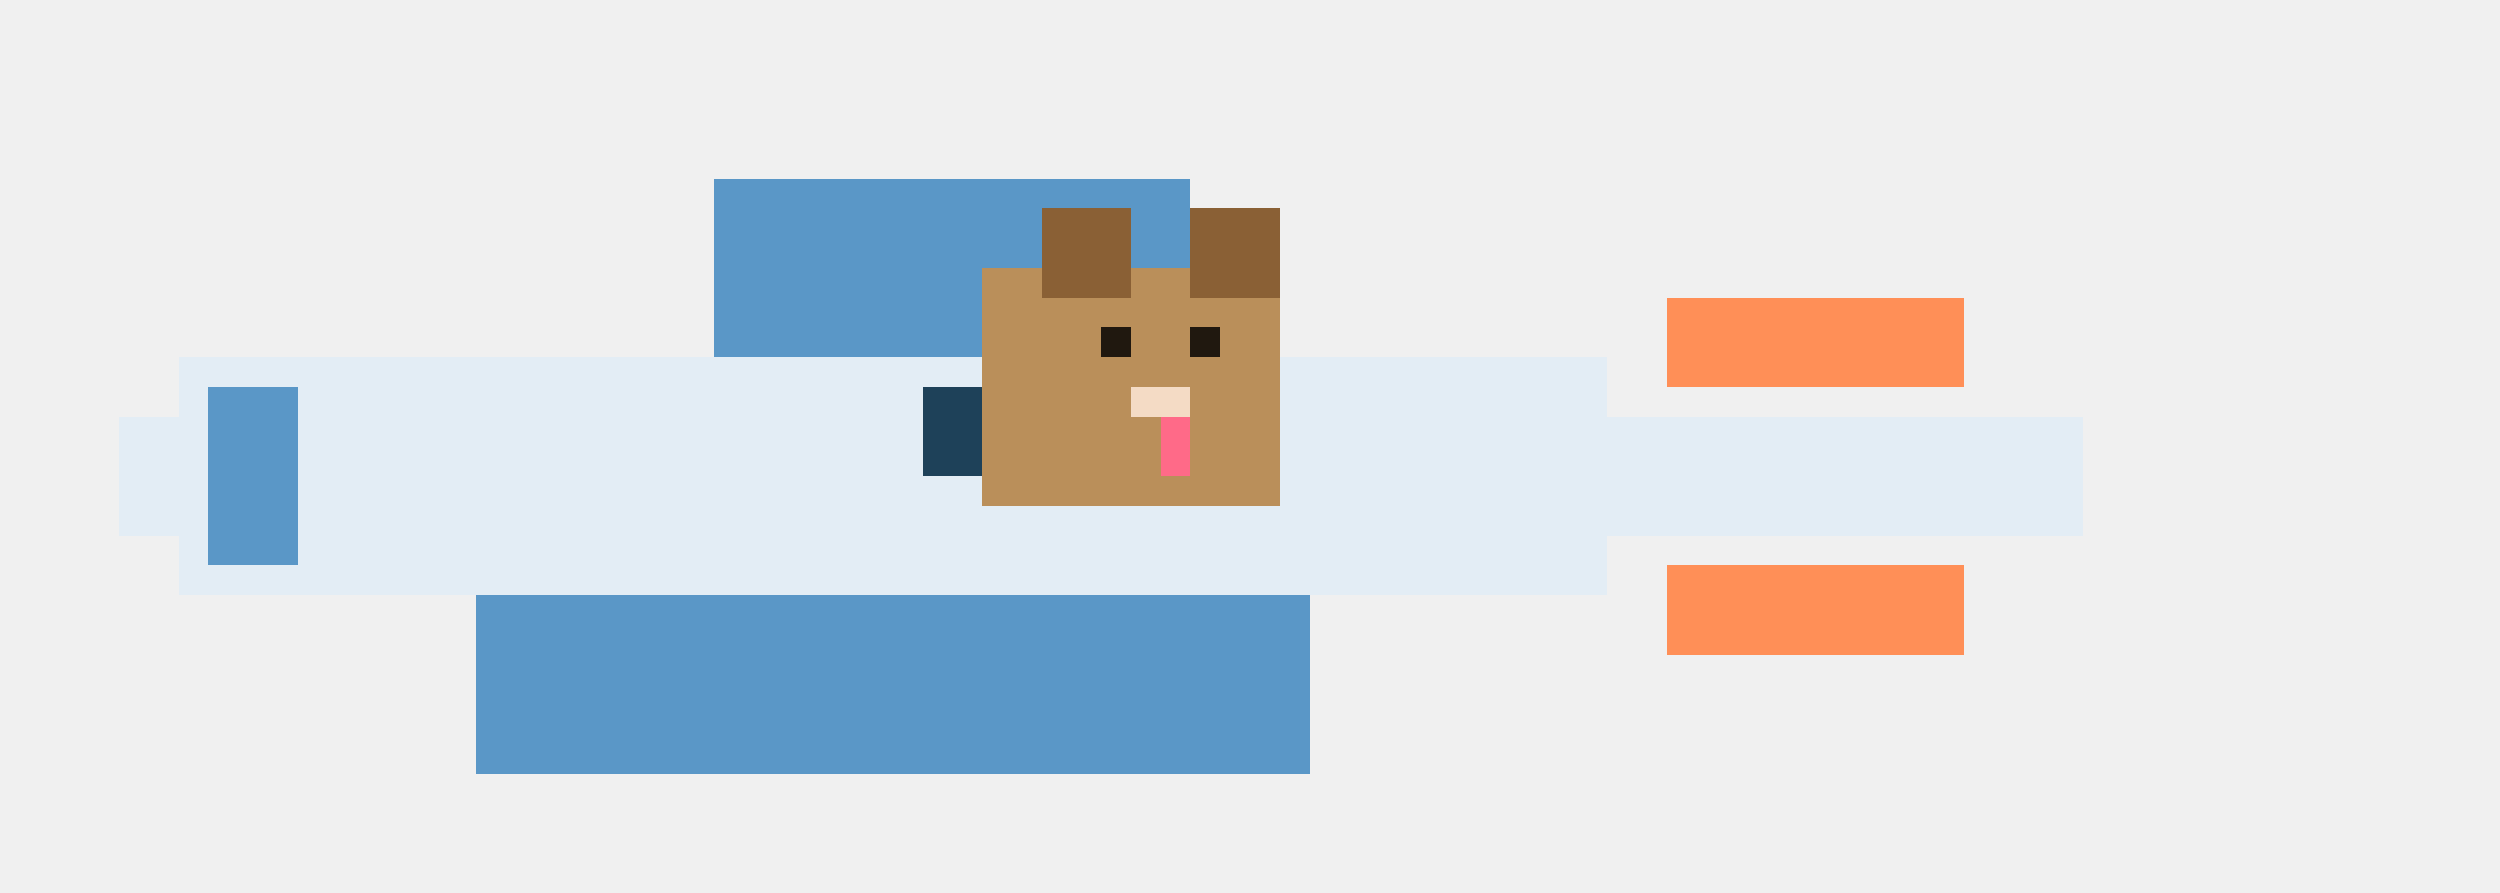
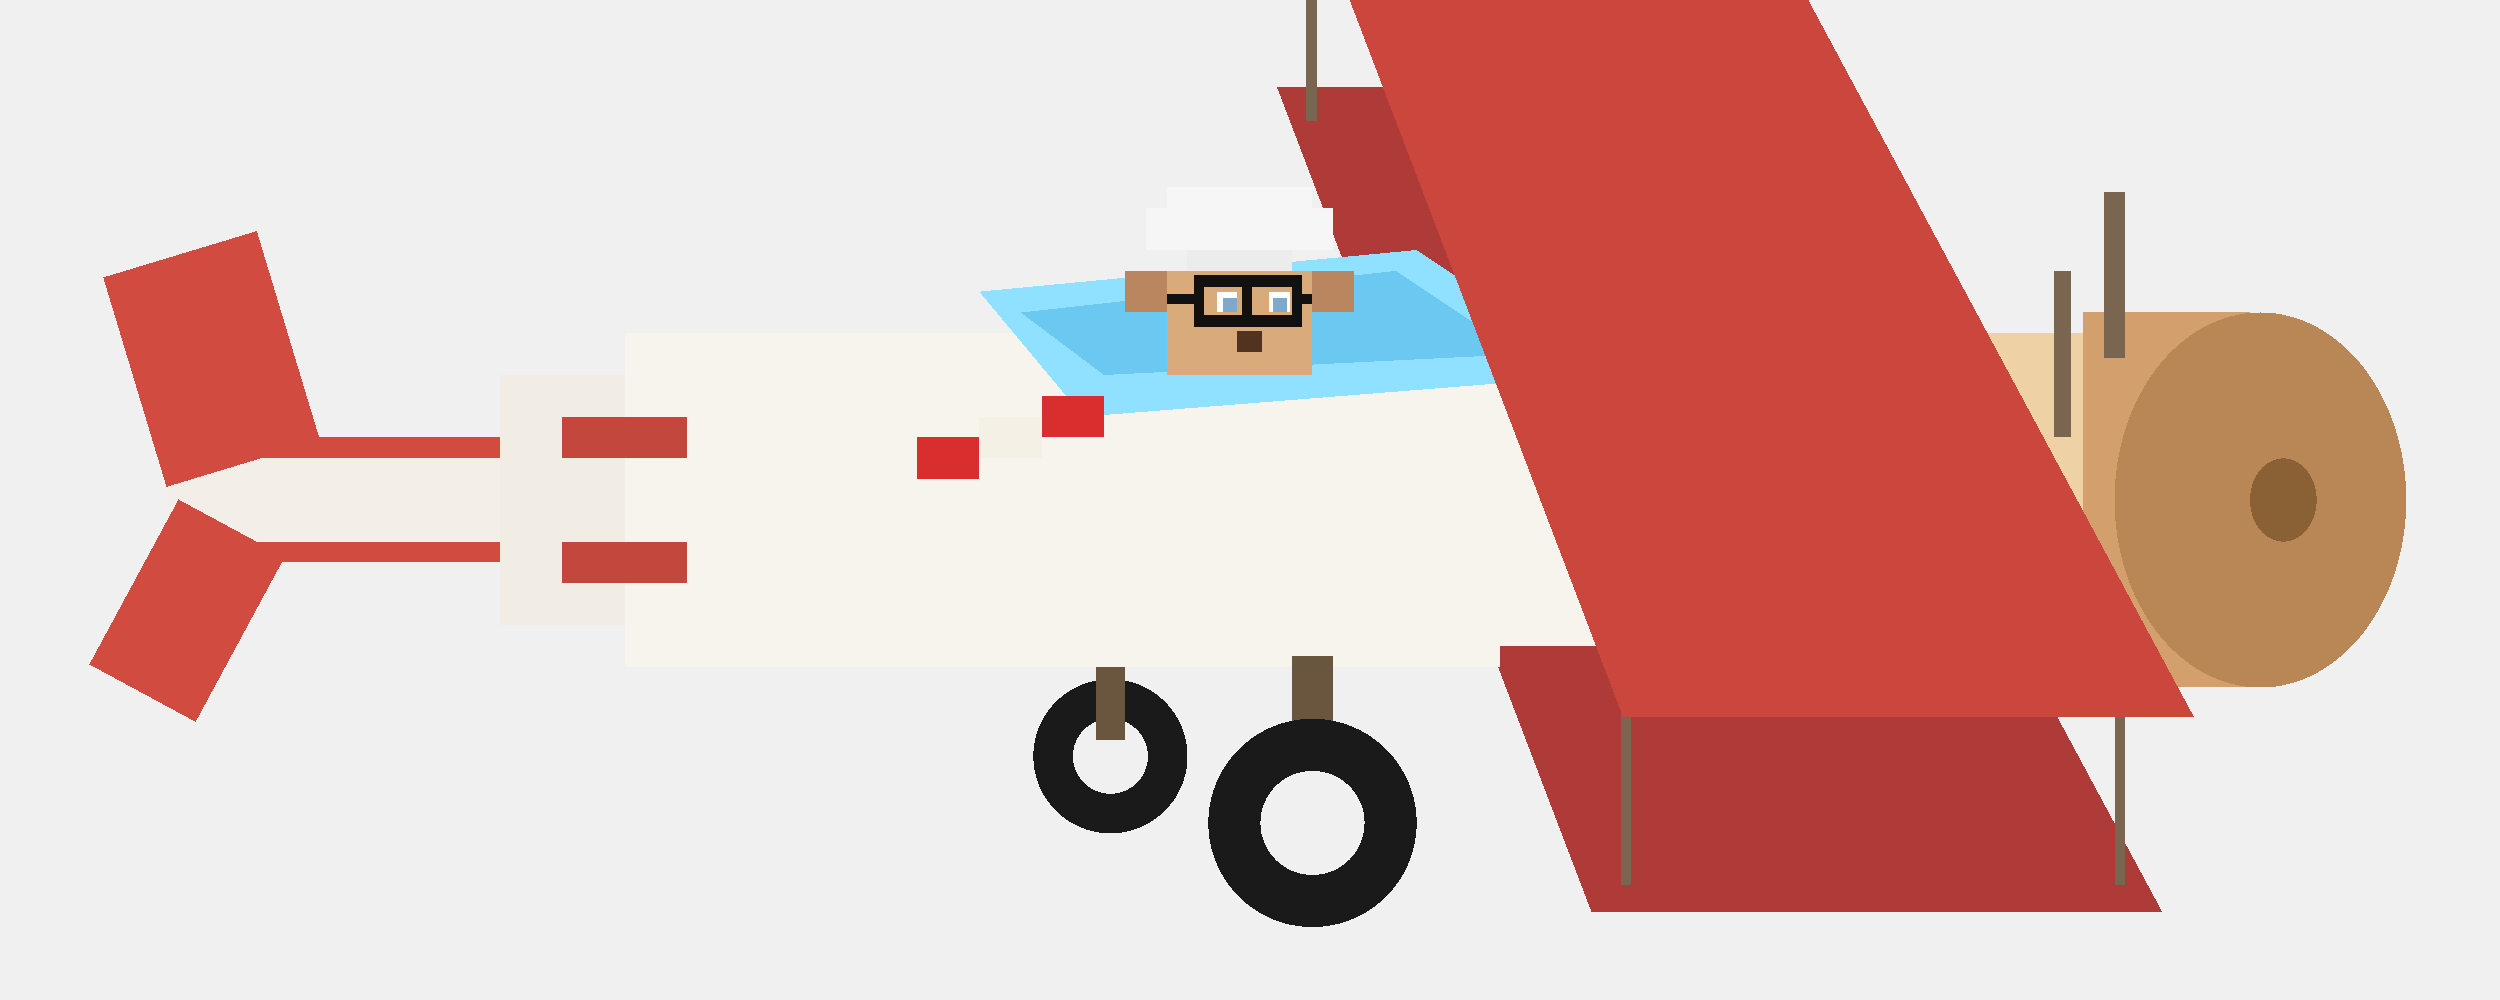
- <svg xmlns="http://www.w3.org/2000/svg" viewBox="0 0 84 30" shape-rendering="crispEdges">
-   <rect width="84" height="30" fill="none" />
-   <rect x="6" y="12" width="48" height="8" fill="#e3edf5" />
-   <rect x="50" y="14" width="20" height="4" fill="#e3edf5" />
-   <rect x="4" y="14" width="8" height="4" fill="#e3edf5" />
-   <rect x="24" y="6" width="16" height="6" fill="#5a97c7" />
-   <rect x="16" y="20" width="28" height="6" fill="#5a97c7" />
-   <rect x="56" y="10" width="10" height="3" fill="#ff8f57" />
-   <rect x="56" y="19" width="10" height="3" fill="#ff8f57" />
-   <rect x="7" y="13" width="3" height="6" fill="#5a97c7" />
-   <rect x="31" y="13" width="9" height="3" fill="#1e4159" />
-   <rect x="33" y="9" width="10" height="8" fill="#ba8f5a" />
-   <rect x="35" y="7" width="3" height="3" fill="#8a6035" />
-   <rect x="40" y="7" width="3" height="3" fill="#8a6035" />
-   <rect x="37" y="11" width="1" height="1" fill="#20180f" />
-   <rect x="40" y="11" width="1" height="1" fill="#20180f" />
-   <rect x="38" y="13" width="2" height="1" fill="#f4dbc5" />
-   <rect x="39" y="14" width="1" height="2" fill="#ff6a88" />
+ <svg xmlns="http://www.w3.org/2000/svg" version="1.1" id="Layer_1" shape-rendering="crispEdges" x="0px" y="0px" viewBox="0 0 120 48" style="enable-background:new 0 0 120 48;" xml:space="preserve">
+   <style type="text/css">
+ 	.st0{fill:#AF3B38;}
+ 	.st1{fill:#7A6550;}
+ 	.st2{fill:#1A1A1A;}
+ 	.st3{fill:#F0F0F0;}
+ 	.st4{fill:#6A563E;}
+ 	.st5{fill:none;}
+ 	.st6{fill:#F3EFE8;}
+ 	.st7{fill:#D24B40;}
+ 	.st8{fill:#F1EDE5;}
+ 	.st9{fill:#F7F4EE;}
+ 	.st10{fill:#EED2A6;}
+ 	.st11{fill:#D3A06D;}
+ 	.st12{fill:#9C7747;}
+ 	.st13{fill:#C4473D;}
+ 	.st14{fill:#8FE1FF;}
+ 	.st15{fill:#6BC8F0;}
+ 	.st16{fill:#D92E2E;}
+ 	.st17{fill:#F4F0E6;}
+ 	.st18{fill:#B98755;}
+ 	.st19{fill:#F6F6F6;}
+ 	.st20{fill:#ECECEC;}
+ 	.st21{fill:#B9865F;}
+ 	.st22{fill:#D9AA7A;}
+ 	.st23{fill:#111111;}
+ 	.st24{fill:#FFFFFF;}
+ 	.st25{fill:#52331F;}
+ 	.st26{fill:#7EA8CC;}
+ 	.st27{fill:#CB473D;}
+ 	.st28{fill:#8A6035;}
+ </style>
+   <polygon class="st0" points="103.8,43.8 82.5,4.2 61.3,4.2 76.4,43.8 " />
+   <rect x="62.7" y="-5.2" class="st1" width="0.5" height="11" />
+   <g>
+     <g>
+       <circle class="st2" cx="53.3" cy="36.3" r="3.7" />
+       <circle class="st3" cx="53.3" cy="36.3" r="1.8" />
+     </g>
+     <rect x="52.6" y="31.4" class="st4" width="1.4" height="4.1" />
+   </g>
+   <rect class="st5" width="120" height="48" />
+   <rect x="8" y="22" class="st6" width="25" height="4" />
+   <rect x="7.6" y="21" class="st7" width="18" height="1" />
+   <rect x="7.6" y="26" class="st7" width="18" height="1" />
+   <rect x="4.5" y="26.4" transform="matrix(0.4755 -0.8797 0.8797 0.4755 -21.0762 23.2971)" class="st7" width="9" height="5.8" />
+   <rect x="6.3" y="12" transform="matrix(0.9573 -0.2892 0.2892 0.9573 -4.5467 3.6517)" class="st7" width="7.7" height="10.5" />
+   <rect x="24" y="18" class="st8" width="50" height="12" />
+   <rect x="30" y="16" class="st9" width="42" height="16" />
+   <rect x="72" y="17" class="st9" width="18" height="14" />
+   <rect x="90" y="16" class="st10" width="10" height="16" />
+   <rect x="100" y="15" class="st11" width="8" height="18" />
+   <rect x="108" y="18" class="st12" width="5" height="12" />
+   <rect x="27" y="20" class="st13" width="6" height="2" />
+   <rect x="27" y="26" class="st13" width="6" height="2" />
+   <rect x="89" y="14" class="st1" width="2" height="8" />
+   <rect x="98.6" y="13" class="st1" width="0.8" height="8" />
+   <rect x="101" y="9.2" class="st1" width="1" height="8" />
+   <g>
+     <rect x="62" y="31.5" class="st4" width="2" height="7" />
+     <g>
+       <circle class="st2" cx="63" cy="39.5" r="5" />
+       <circle class="st3" cx="63" cy="39.5" r="2.5" />
+     </g>
+   </g>
+   <polygon class="st14" points="47,14 68,12 77,18 52,20 " />
+   <polygon class="st15" points="49,15 67,13 73,17 53,18 " />
+   <rect x="50" y="19" class="st16" width="3" height="2" />
+   <rect x="47" y="20" class="st17" width="3" height="2" />
+   <rect x="44" y="21" class="st16" width="3" height="2" />
+   <ellipse class="st18" cx="108.5" cy="24" rx="7" ry="9" />
+   <g>
+     <g>
+       <rect x="56" y="9" class="st19" width="7" height="1" />
+       <rect x="55" y="10" class="st19" width="9" height="2" />
+       <rect x="57" y="12" class="st20" width="5" height="1" />
+       <rect x="54" y="13" class="st21" width="2" height="2" />
+       <rect x="63" y="13" class="st21" width="2" height="2" />
+       <rect x="56" y="13" class="st22" width="7" height="5" />
+     </g>
+     <rect x="57.3" y="15.1" class="st23" width="5.2" height="0.6" />
+     <rect x="58.4" y="14" class="st24" width="1" height="1" />
+     <rect x="60.9" y="14" class="st24" width="1" height="1" />
+     <rect x="59.4" y="15.9" class="st25" width="1.2" height="1" />
+     <rect x="57.3" y="13.2" class="st23" width="5.2" height="0.6" />
+     <rect x="62" y="13.8" class="st23" width="0.5" height="1.4" />
+     <rect x="57.3" y="13.7" class="st23" width="0.5" height="1.4" />
+     <rect x="59.6" y="13.8" class="st23" width="0.5" height="1.4" />
+     <rect x="56" y="14.1" class="st23" width="1.3" height="0.5" />
+     <rect x="62.5" y="14.1" class="st23" width="0.5" height="0.5" />
+     <rect x="58.7" y="14.3" class="st26" width="0.7" height="0.7" />
+     <rect x="61.1" y="14.3" class="st26" width="0.7" height="0.7" />
+   </g>
+   <rect x="77.8" y="31.5" class="st1" width="0.5" height="11" />
+   <rect x="101.5" y="31.5" class="st1" width="0.5" height="11" />
+   <polygon class="st27" points="105.3,34.4 84,-5.2 62.8,-5.2 77.9,34.4 " />
+   <ellipse class="st28" cx="109.6" cy="24" rx="1.6" ry="2" />
</svg>
